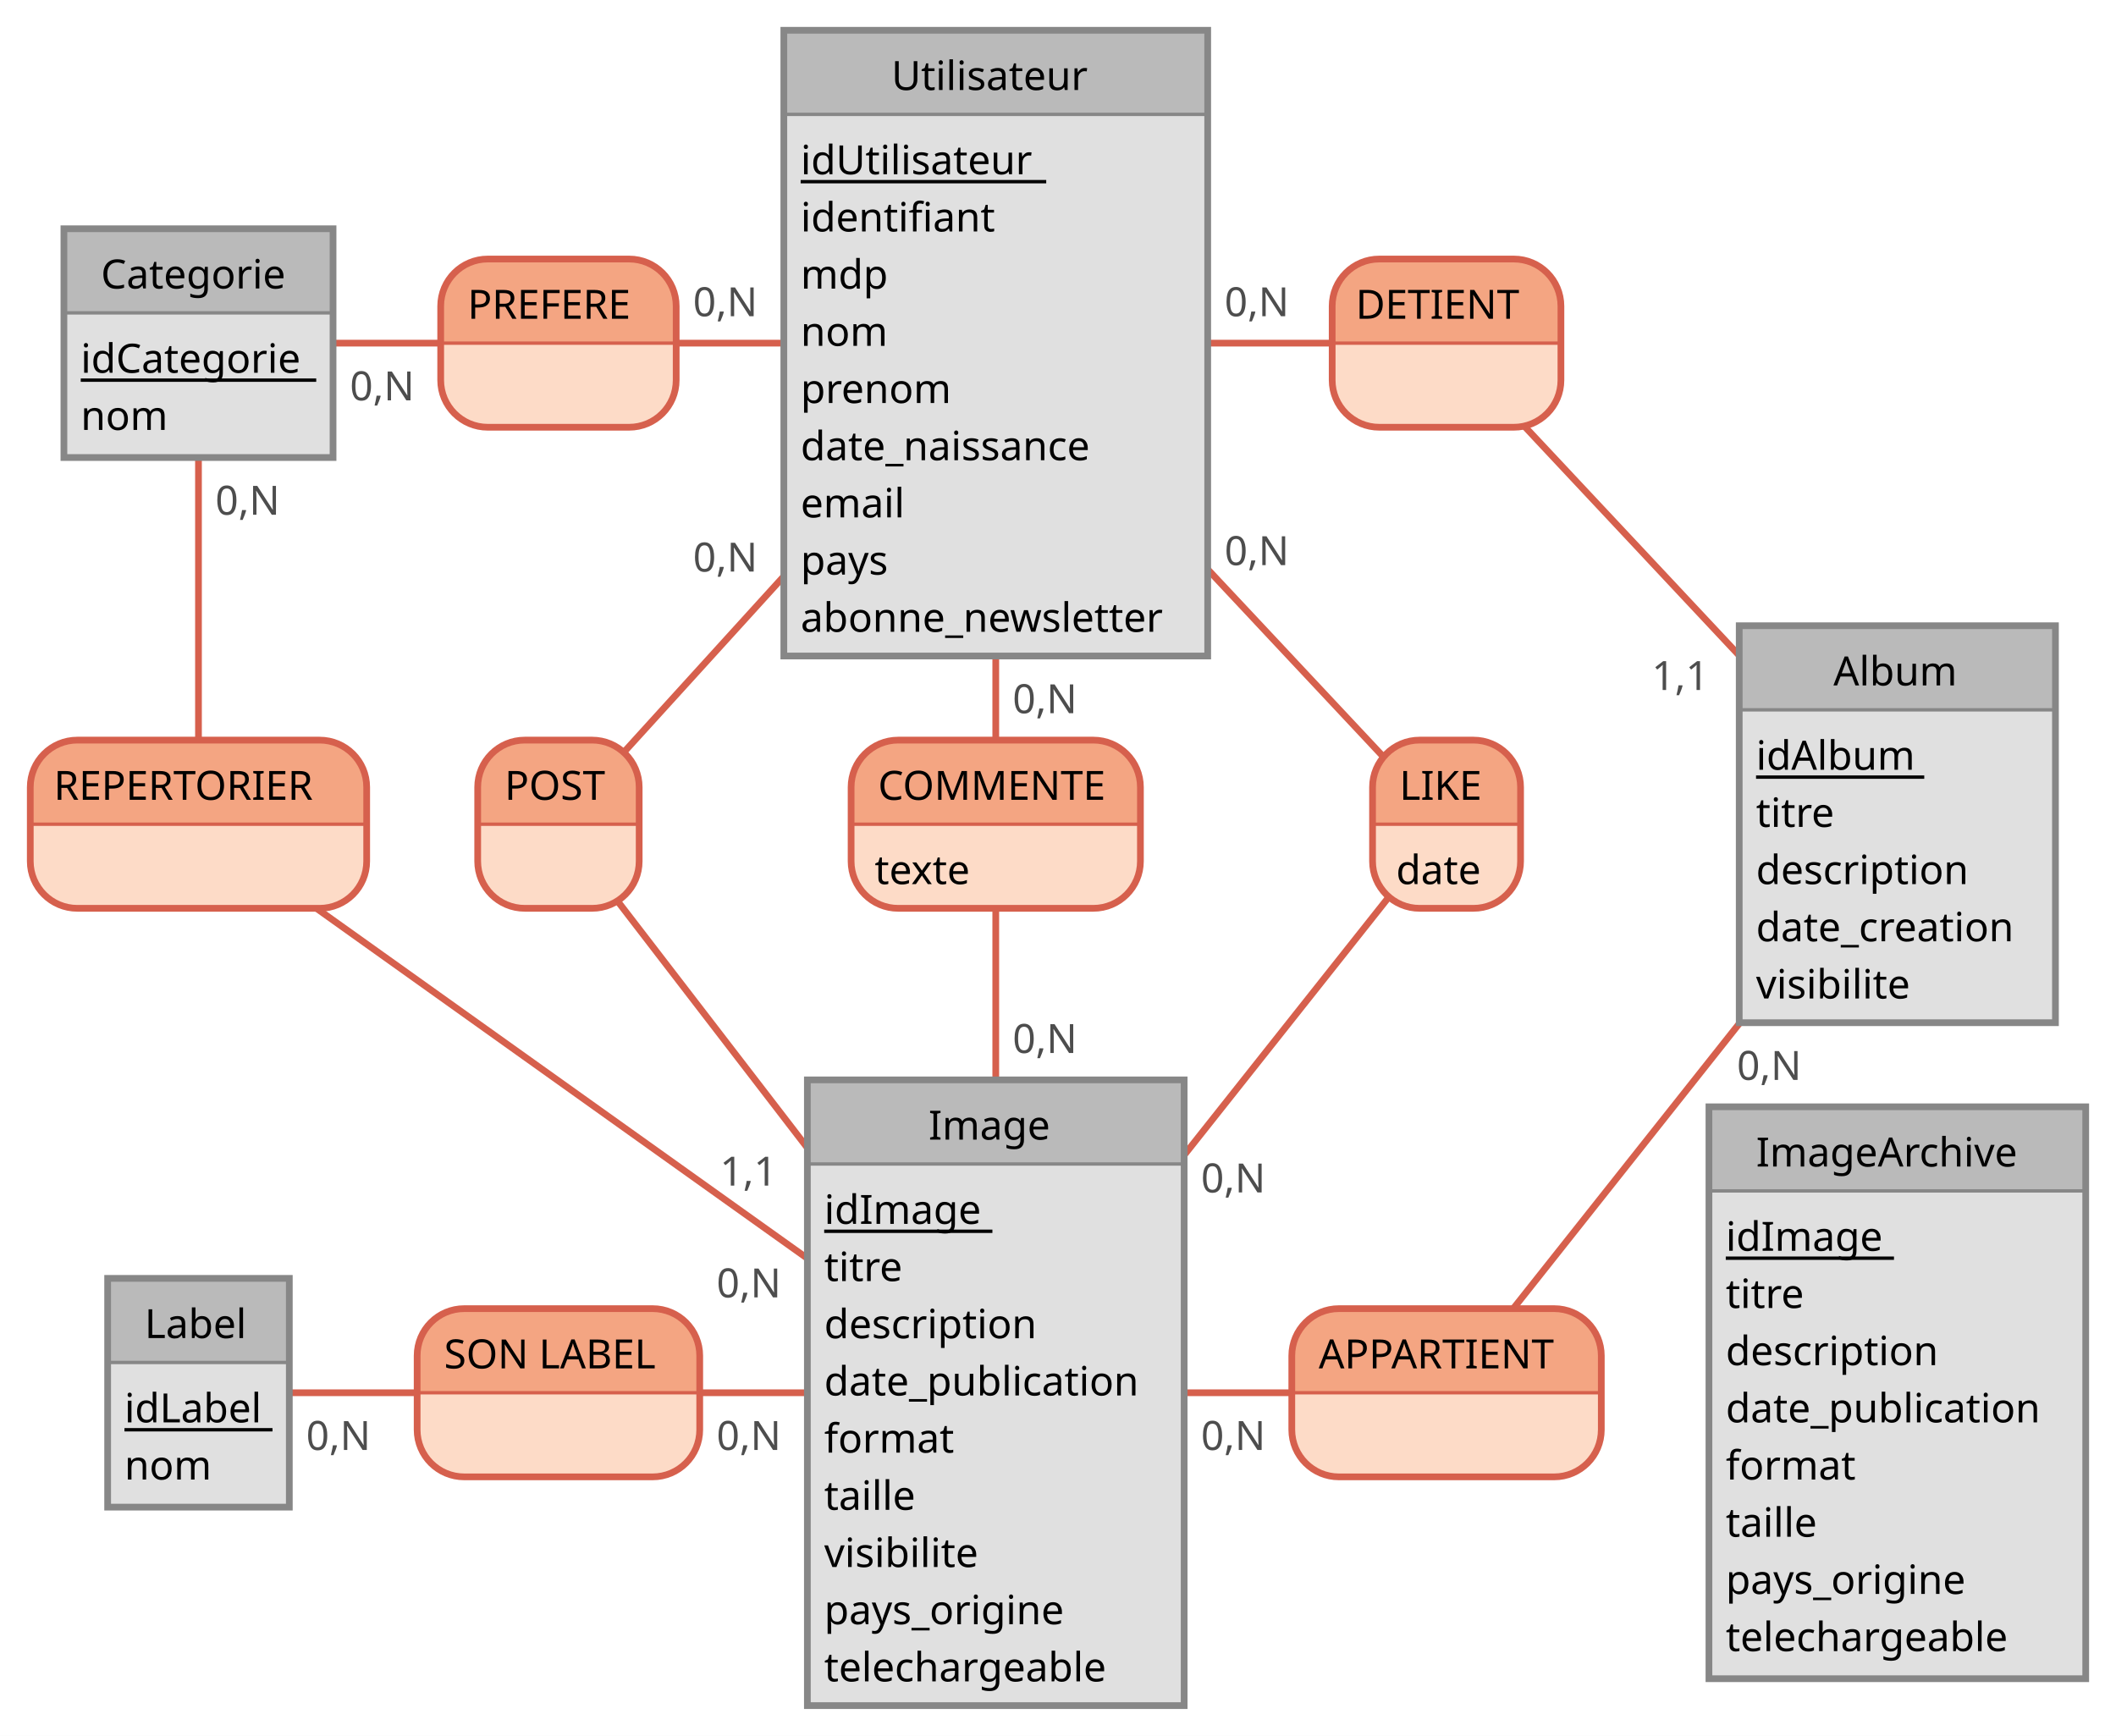
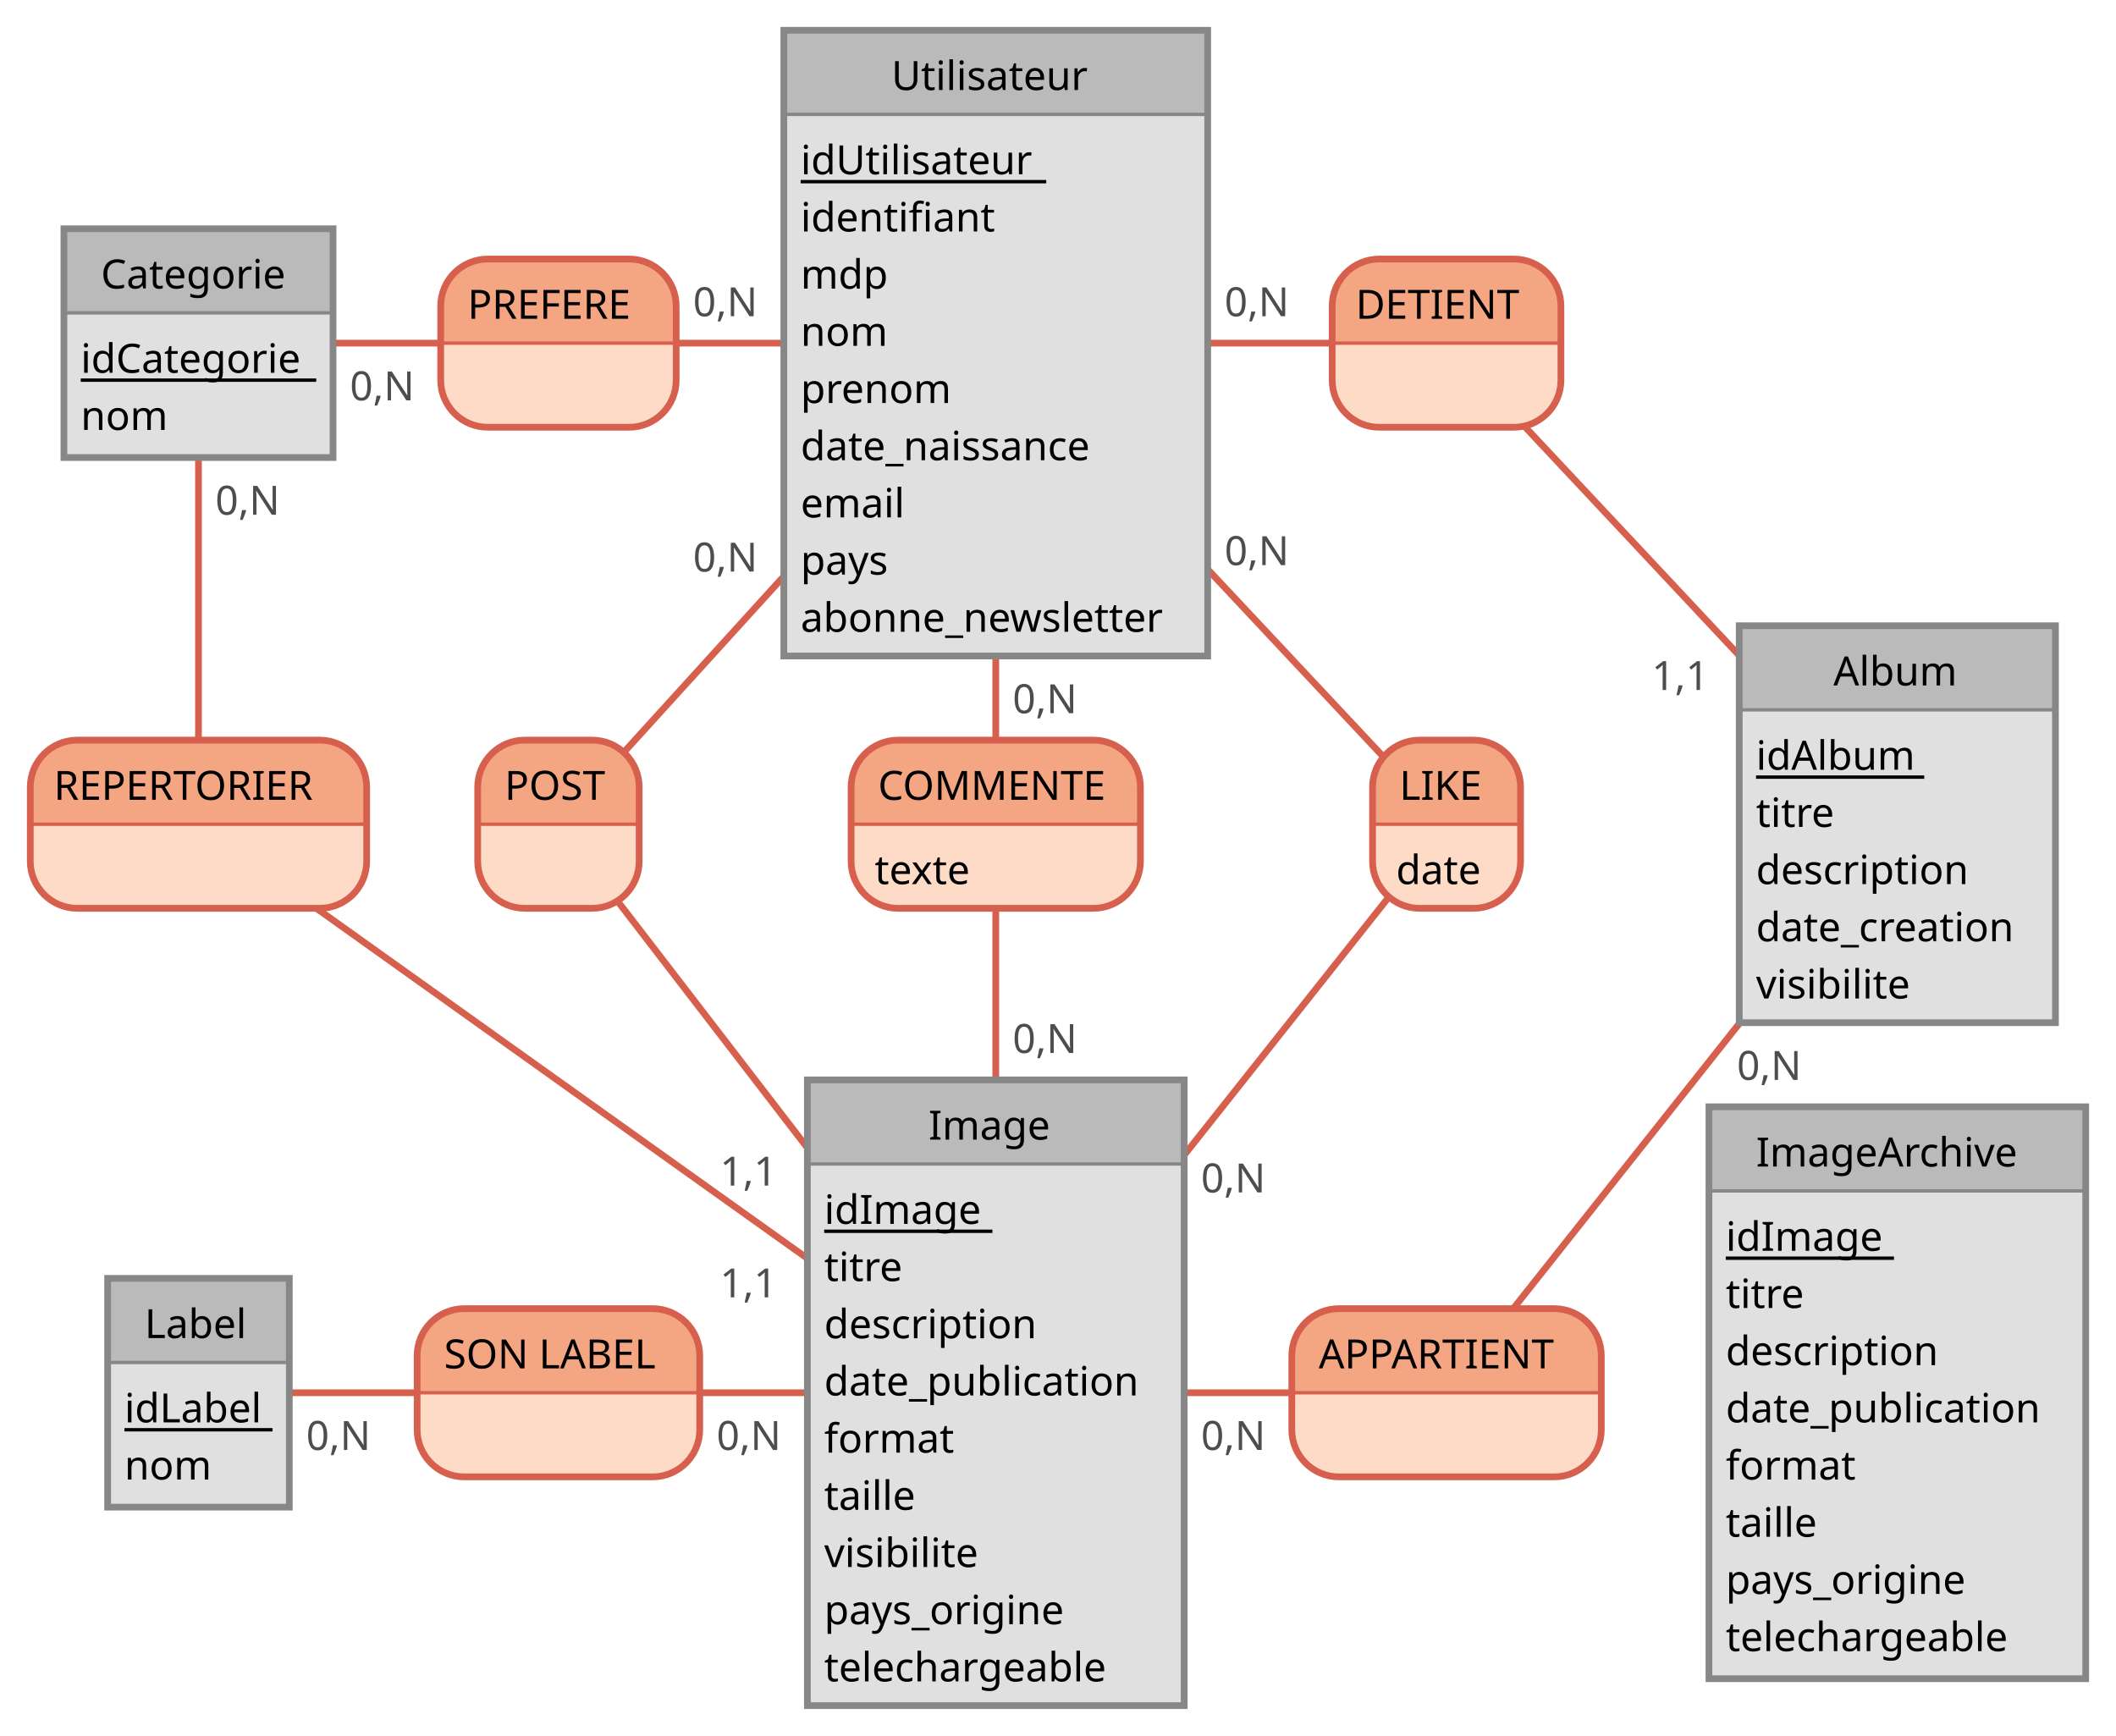
<svg xmlns="http://www.w3.org/2000/svg" width="629" height="516" viewBox="0 0 629 516">
  <rect x="0" y="0" width="629" height="516" fill="#ffffff" stroke="none" stroke-width="0" />
  <g>
    <line x1="296" y1="102" x2="166" y2="102" stroke="#d6604d" stroke-width="2" />
    <line x1="59" y1="102" x2="166" y2="102" stroke="#d6604d" stroke-width="2" />
    <g>
      <path d="M187 77 a14 14 90 0 1 14 14 V102 h-70 V91 a14 14 90 0 1 14 -14" fill="#f4a582" stroke="#f4a582" stroke-width="0" />
      <path d="M201 102 v11 a14 14 90 0 1 -14 14 H145 a14 14 90 0 1 -14 -14 V102 H70" fill="#fddbc7" stroke="#fddbc7" stroke-width="0" />
      <rect x="131" y="77" width="70" height="50" fill="none" rx="14" stroke="#d6604d" stroke-width="2" />
      <line x1="131" y1="102" x2="201" y2="102" stroke="#d6604d" stroke-width="1" />
      <text x="139" y="94.75" fill="#000000" font-family="Verdana" font-size="12">PREFERE</text>
    </g>
    <text x="206" y="94" fill="#4d4d4d" font-family="Verdana" font-size="12">0,N</text>
    <text x="104" y="119" fill="#4d4d4d" font-family="Verdana" font-size="12">0,N</text>
  </g>
  <g>
    <line x1="296" y1="102" x2="430" y2="102" stroke="#d6604d" stroke-width="2" />
    <line x1="564" y1="245" x2="430" y2="102" stroke="#d6604d" stroke-width="2" />
    <g>
      <path d="M450 77 a14 14 90 0 1 14 14 V102 h-68 V91 a14 14 90 0 1 14 -14" fill="#f4a582" stroke="#f4a582" stroke-width="0" />
      <path d="M464 102 v11 a14 14 90 0 1 -14 14 H410 a14 14 90 0 1 -14 -14 V102 H68" fill="#fddbc7" stroke="#fddbc7" stroke-width="0" />
      <rect x="396" y="77" width="68" height="50" fill="none" rx="14" stroke="#d6604d" stroke-width="2" />
      <line x1="396" y1="102" x2="464" y2="102" stroke="#d6604d" stroke-width="1" />
      <text x="403" y="94.75" fill="#000000" font-family="Verdana" font-size="12">DETIENT</text>
    </g>
    <text x="364" y="94" fill="#4d4d4d" font-family="Verdana" font-size="12">0,N</text>
    <text x="491" y="205.1" fill="#4d4d4d" font-family="Verdana" font-size="12">1,1</text>
  </g>
  <g>
    <line x1="59" y1="102" x2="59" y2="245" stroke="#d6604d" stroke-width="2" />
    <line x1="296" y1="414" x2="59" y2="245" stroke="#d6604d" stroke-width="2" />
    <g>
      <path d="M95 220 a14 14 90 0 1 14 14 V245 h-100 V234 a14 14 90 0 1 14 -14" fill="#f4a582" stroke="#f4a582" stroke-width="0" />
      <path d="M109 245 v11 a14 14 90 0 1 -14 14 H23 a14 14 90 0 1 -14 -14 V245 H100" fill="#fddbc7" stroke="#fddbc7" stroke-width="0" />
      <rect x="9" y="220" width="100" height="50" fill="none" rx="14" stroke="#d6604d" stroke-width="2" />
      <line x1="9" y1="245" x2="109" y2="245" stroke="#d6604d" stroke-width="1" />
      <text x="16" y="237.75" fill="#000000" font-family="Verdana" font-size="12">REPERTORIER</text>
    </g>
    <text x="64" y="153" fill="#4d4d4d" font-family="Verdana" font-size="12">0,N</text>
-     <text x="213" y="385.65" fill="#4d4d4d" font-family="Verdana" font-size="12">0,N</text>
+     <text x="214" y="385.65" fill="#4d4d4d" font-family="Verdana" font-size="12">1,1</text>
  </g>
  <g>
    <line x1="296" y1="102" x2="166" y2="245" stroke="#d6604d" stroke-width="2" />
    <line x1="296" y1="414" x2="166" y2="245" stroke="#d6604d" stroke-width="2" />
    <g>
      <path d="M176 220 a14 14 90 0 1 14 14 V245 h-48 V234 a14 14 90 0 1 14 -14" fill="#f4a582" stroke="#f4a582" stroke-width="0" />
      <path d="M190 245 v11 a14 14 90 0 1 -14 14 H156 a14 14 90 0 1 -14 -14 V245 H48" fill="#fddbc7" stroke="#fddbc7" stroke-width="0" />
      <rect x="142" y="220" width="48" height="50" fill="none" rx="14" stroke="#d6604d" stroke-width="2" />
      <line x1="142" y1="245" x2="190" y2="245" stroke="#d6604d" stroke-width="1" />
      <text x="150" y="237.75" fill="#000000" font-family="Verdana" font-size="12">POST</text>
    </g>
    <text x="206" y="169.9" fill="#4d4d4d" font-family="Verdana" font-size="12">0,N</text>
    <text x="214" y="352.42" fill="#4d4d4d" font-family="Verdana" font-size="12">1,1</text>
  </g>
  <g>
    <line x1="296" y1="102" x2="296" y2="245" stroke="#d6604d" stroke-width="2" />
    <line x1="296" y1="414" x2="296" y2="245" stroke="#d6604d" stroke-width="2" />
    <g>
      <path d="M325 220 a14 14 90 0 1 14 14 V245 h-86 V234 a14 14 90 0 1 14 -14" fill="#f4a582" stroke="#f4a582" stroke-width="0" />
      <path d="M339 245 v11 a14 14 90 0 1 -14 14 H267 a14 14 90 0 1 -14 -14 V245 H86" fill="#fddbc7" stroke="#fddbc7" stroke-width="0" />
      <rect x="253" y="220" width="86" height="50" fill="none" rx="14" stroke="#d6604d" stroke-width="2" />
      <line x1="253" y1="245" x2="339" y2="245" stroke="#d6604d" stroke-width="1" />
      <text x="261" y="237.75" fill="#000000" font-family="Verdana" font-size="12">COMMENTE</text>
      <text x="260" y="262.8" fill="#000000" font-family="Verdana" font-size="12">texte</text>
    </g>
    <text x="301" y="212" fill="#4d4d4d" font-family="Verdana" font-size="12">0,N</text>
    <text x="301" y="313" fill="#4d4d4d" font-family="Verdana" font-size="12">0,N</text>
  </g>
  <g>
    <line x1="296" y1="102" x2="430" y2="245" stroke="#d6604d" stroke-width="2" />
    <line x1="296" y1="414" x2="430" y2="245" stroke="#d6604d" stroke-width="2" />
    <g>
      <path d="M438 220 a14 14 90 0 1 14 14 V245 h-44 V234 a14 14 90 0 1 14 -14" fill="#f4a582" stroke="#f4a582" stroke-width="0" />
      <path d="M452 245 v11 a14 14 90 0 1 -14 14 H422 a14 14 90 0 1 -14 -14 V245 H44" fill="#fddbc7" stroke="#fddbc7" stroke-width="0" />
      <rect x="408" y="220" width="44" height="50" fill="none" rx="14" stroke="#d6604d" stroke-width="2" />
      <line x1="408" y1="245" x2="452" y2="245" stroke="#d6604d" stroke-width="1" />
      <text x="416" y="237.75" fill="#000000" font-family="Verdana" font-size="12">LIKE</text>
      <text x="415" y="262.8" fill="#000000" font-family="Verdana" font-size="12">date</text>
    </g>
    <text x="364" y="167.98" fill="#4d4d4d" font-family="Verdana" font-size="12">0,N</text>
    <text x="357" y="354.45" fill="#4d4d4d" font-family="Verdana" font-size="12">0,N</text>
  </g>
  <g>
    <line x1="296" y1="414" x2="166" y2="414" stroke="#d6604d" stroke-width="2" />
    <line x1="59" y1="414" x2="166" y2="414" stroke="#d6604d" stroke-width="2" />
    <g>
      <path d="M194 389 a14 14 90 0 1 14 14 V414 h-84 V403 a14 14 90 0 1 14 -14" fill="#f4a582" stroke="#f4a582" stroke-width="0" />
      <path d="M208 414 v11 a14 14 90 0 1 -14 14 H138 a14 14 90 0 1 -14 -14 V414 H84" fill="#fddbc7" stroke="#fddbc7" stroke-width="0" />
      <rect x="124" y="389" width="84" height="50" fill="none" rx="14" stroke="#d6604d" stroke-width="2" />
      <line x1="124" y1="414" x2="208" y2="414" stroke="#d6604d" stroke-width="1" />
      <text x="132" y="406.75" fill="#000000" font-family="Verdana" font-size="12">SON LABEL</text>
    </g>
    <text x="213" y="431" fill="#4d4d4d" font-family="Verdana" font-size="12">0,N</text>
    <text x="91" y="431" fill="#4d4d4d" font-family="Verdana" font-size="12">0,N</text>
  </g>
  <g>
    <line x1="564" y1="245" x2="430" y2="414" stroke="#d6604d" stroke-width="2" />
    <line x1="296" y1="414" x2="430" y2="414" stroke="#d6604d" stroke-width="2" />
    <g>
      <path d="M462 389 a14 14 90 0 1 14 14 V414 h-92 V403 a14 14 90 0 1 14 -14" fill="#f4a582" stroke="#f4a582" stroke-width="0" />
      <path d="M476 414 v11 a14 14 90 0 1 -14 14 H398 a14 14 90 0 1 -14 -14 V414 H92" fill="#fddbc7" stroke="#fddbc7" stroke-width="0" />
      <rect x="384" y="389" width="92" height="50" fill="none" rx="14" stroke="#d6604d" stroke-width="2" />
      <line x1="384" y1="414" x2="476" y2="414" stroke="#d6604d" stroke-width="1" />
      <text x="392" y="406.75" fill="#000000" font-family="Verdana" font-size="12">APPARTIENT</text>
    </g>
    <text x="516.3" y="321" fill="#4d4d4d" font-family="Verdana" font-size="12">0,N</text>
    <text x="357" y="431" fill="#4d4d4d" font-family="Verdana" font-size="12">0,N</text>
  </g>
  <g>
    <g>
      <rect x="19" y="68" width="80" height="25" fill="#bababa" stroke="none" stroke-width="0" opacity="1" />
      <rect x="19" y="93" width="80" height="43" fill="#e0e0e0" stroke="none" stroke-width="0" opacity="1" />
      <rect x="19" y="68" width="80" height="68" fill="none" stroke="#878787" stroke-width="2" opacity="1" />
      <line x1="19" y1="93" x2="99" y2="93" stroke="#878787" stroke-width="1" />
    </g>
    <text x="30" y="85.75" fill="#000000" font-family="Verdana" font-size="12">Categorie</text>
    <text x="24" y="110.8" fill="#000000" font-family="Verdana" font-size="12">idCategorie</text>
    <line x1="24" y1="113" x2="94" y2="113" stroke="#000000" stroke-width="1" />
    <text x="24" y="127.8" fill="#000000" font-family="Verdana" font-size="12">nom</text>
  </g>
  <g>
    <g>
      <rect x="233" y="9" width="126" height="25" fill="#bababa" stroke="none" stroke-width="0" opacity="1" />
      <rect x="233" y="34" width="126" height="161" fill="#e0e0e0" stroke="none" stroke-width="0" opacity="1" />
      <rect x="233" y="9" width="126" height="186" fill="none" stroke="#878787" stroke-width="2" opacity="1" />
      <line x1="233" y1="34" x2="359" y2="34" stroke="#878787" stroke-width="1" />
    </g>
    <text x="265" y="26.75" fill="#000000" font-family="Verdana" font-size="12">Utilisateur</text>
    <text x="238" y="51.8" fill="#000000" font-family="Verdana" font-size="12">idUtilisateur</text>
    <line x1="238" y1="54" x2="311" y2="54" stroke="#000000" stroke-width="1" />
    <text x="238" y="68.8" fill="#000000" font-family="Verdana" font-size="12">identifiant</text>
    <text x="238" y="85.8" fill="#000000" font-family="Verdana" font-size="12">mdp</text>
    <text x="238" y="102.8" fill="#000000" font-family="Verdana" font-size="12">nom</text>
    <text x="238" y="119.8" fill="#000000" font-family="Verdana" font-size="12">prenom</text>
    <text x="238" y="136.8" fill="#000000" font-family="Verdana" font-size="12">date_naissance</text>
    <text x="238" y="153.8" fill="#000000" font-family="Verdana" font-size="12">email</text>
    <text x="238" y="170.8" fill="#000000" font-family="Verdana" font-size="12">pays</text>
    <text x="238" y="187.8" fill="#000000" font-family="Verdana" font-size="12">abonne_newsletter</text>
  </g>
  <g>
    <g>
      <rect x="517" y="186" width="94" height="25" fill="#bababa" stroke="none" stroke-width="0" opacity="1" />
      <rect x="517" y="211" width="94" height="93" fill="#e0e0e0" stroke="none" stroke-width="0" opacity="1" />
      <rect x="517" y="186" width="94" height="118" fill="none" stroke="#878787" stroke-width="2" opacity="1" />
      <line x1="517" y1="211" x2="611" y2="211" stroke="#878787" stroke-width="1" />
    </g>
    <text x="545" y="203.75" fill="#000000" font-family="Verdana" font-size="12">Album</text>
    <text x="522" y="228.8" fill="#000000" font-family="Verdana" font-size="12">idAlbum</text>
    <line x1="522" y1="231" x2="572" y2="231" stroke="#000000" stroke-width="1" />
    <text x="522" y="245.8" fill="#000000" font-family="Verdana" font-size="12">titre</text>
    <text x="522" y="262.8" fill="#000000" font-family="Verdana" font-size="12">description</text>
    <text x="522" y="279.8" fill="#000000" font-family="Verdana" font-size="12">date_creation</text>
    <text x="522" y="296.8" fill="#000000" font-family="Verdana" font-size="12">visibilite</text>
  </g>
  <g>
    <g>
      <rect x="32" y="380" width="54" height="25" fill="#bababa" stroke="none" stroke-width="0" opacity="1" />
      <rect x="32" y="405" width="54" height="43" fill="#e0e0e0" stroke="none" stroke-width="0" opacity="1" />
      <rect x="32" y="380" width="54" height="68" fill="none" stroke="#878787" stroke-width="2" opacity="1" />
      <line x1="32" y1="405" x2="86" y2="405" stroke="#878787" stroke-width="1" />
    </g>
    <text x="43" y="397.75" fill="#000000" font-family="Verdana" font-size="12">Label</text>
    <text x="37" y="422.8" fill="#000000" font-family="Verdana" font-size="12">idLabel</text>
    <line x1="37" y1="425" x2="81" y2="425" stroke="#000000" stroke-width="1" />
    <text x="37" y="439.8" fill="#000000" font-family="Verdana" font-size="12">nom</text>
  </g>
  <g>
    <g>
      <rect x="240" y="321" width="112" height="25" fill="#bababa" stroke="none" stroke-width="0" opacity="1" />
      <rect x="240" y="346" width="112" height="161" fill="#e0e0e0" stroke="none" stroke-width="0" opacity="1" />
      <rect x="240" y="321" width="112" height="186" fill="none" stroke="#878787" stroke-width="2" opacity="1" />
      <line x1="240" y1="346" x2="352" y2="346" stroke="#878787" stroke-width="1" />
    </g>
    <text x="276" y="338.75" fill="#000000" font-family="Verdana" font-size="12">Image</text>
    <text x="245" y="363.8" fill="#000000" font-family="Verdana" font-size="12">idImage</text>
    <line x1="245" y1="366" x2="295" y2="366" stroke="#000000" stroke-width="1" />
    <text x="245" y="380.8" fill="#000000" font-family="Verdana" font-size="12">titre</text>
    <text x="245" y="397.8" fill="#000000" font-family="Verdana" font-size="12">description</text>
    <text x="245" y="414.8" fill="#000000" font-family="Verdana" font-size="12">date_publication</text>
    <text x="245" y="431.8" fill="#000000" font-family="Verdana" font-size="12">format</text>
    <text x="245" y="448.8" fill="#000000" font-family="Verdana" font-size="12">taille</text>
    <text x="245" y="465.8" fill="#000000" font-family="Verdana" font-size="12">visibilite</text>
    <text x="245" y="482.8" fill="#000000" font-family="Verdana" font-size="12">pays_origine</text>
    <text x="245" y="499.8" fill="#000000" font-family="Verdana" font-size="12">telechargeable</text>
  </g>
  <g>
    <g>
      <rect x="508" y="329" width="112" height="25" fill="#bababa" stroke="none" stroke-width="0" opacity="1" />
      <rect x="508" y="354" width="112" height="145" fill="#e0e0e0" stroke="none" stroke-width="0" opacity="1" />
      <rect x="508" y="329" width="112" height="170" fill="none" stroke="#878787" stroke-width="2" opacity="1" />
      <line x1="508" y1="354" x2="620" y2="354" stroke="#878787" stroke-width="1" />
    </g>
    <text x="522" y="346.75" fill="#000000" font-family="Verdana" font-size="12">ImageArchive</text>
    <text x="513" y="371.8" fill="#000000" font-family="Verdana" font-size="12">idImage</text>
    <line x1="513" y1="374" x2="563" y2="374" stroke="#000000" stroke-width="1" />
    <text x="513" y="388.8" fill="#000000" font-family="Verdana" font-size="12">titre</text>
    <text x="513" y="405.8" fill="#000000" font-family="Verdana" font-size="12">description</text>
    <text x="513" y="422.8" fill="#000000" font-family="Verdana" font-size="12">date_publication</text>
    <text x="513" y="439.8" fill="#000000" font-family="Verdana" font-size="12">format</text>
    <text x="513" y="456.8" fill="#000000" font-family="Verdana" font-size="12">taille</text>
    <text x="513" y="473.8" fill="#000000" font-family="Verdana" font-size="12">pays_origine</text>
    <text x="513" y="490.8" fill="#000000" font-family="Verdana" font-size="12">telechargeable</text>
  </g>
</svg>
